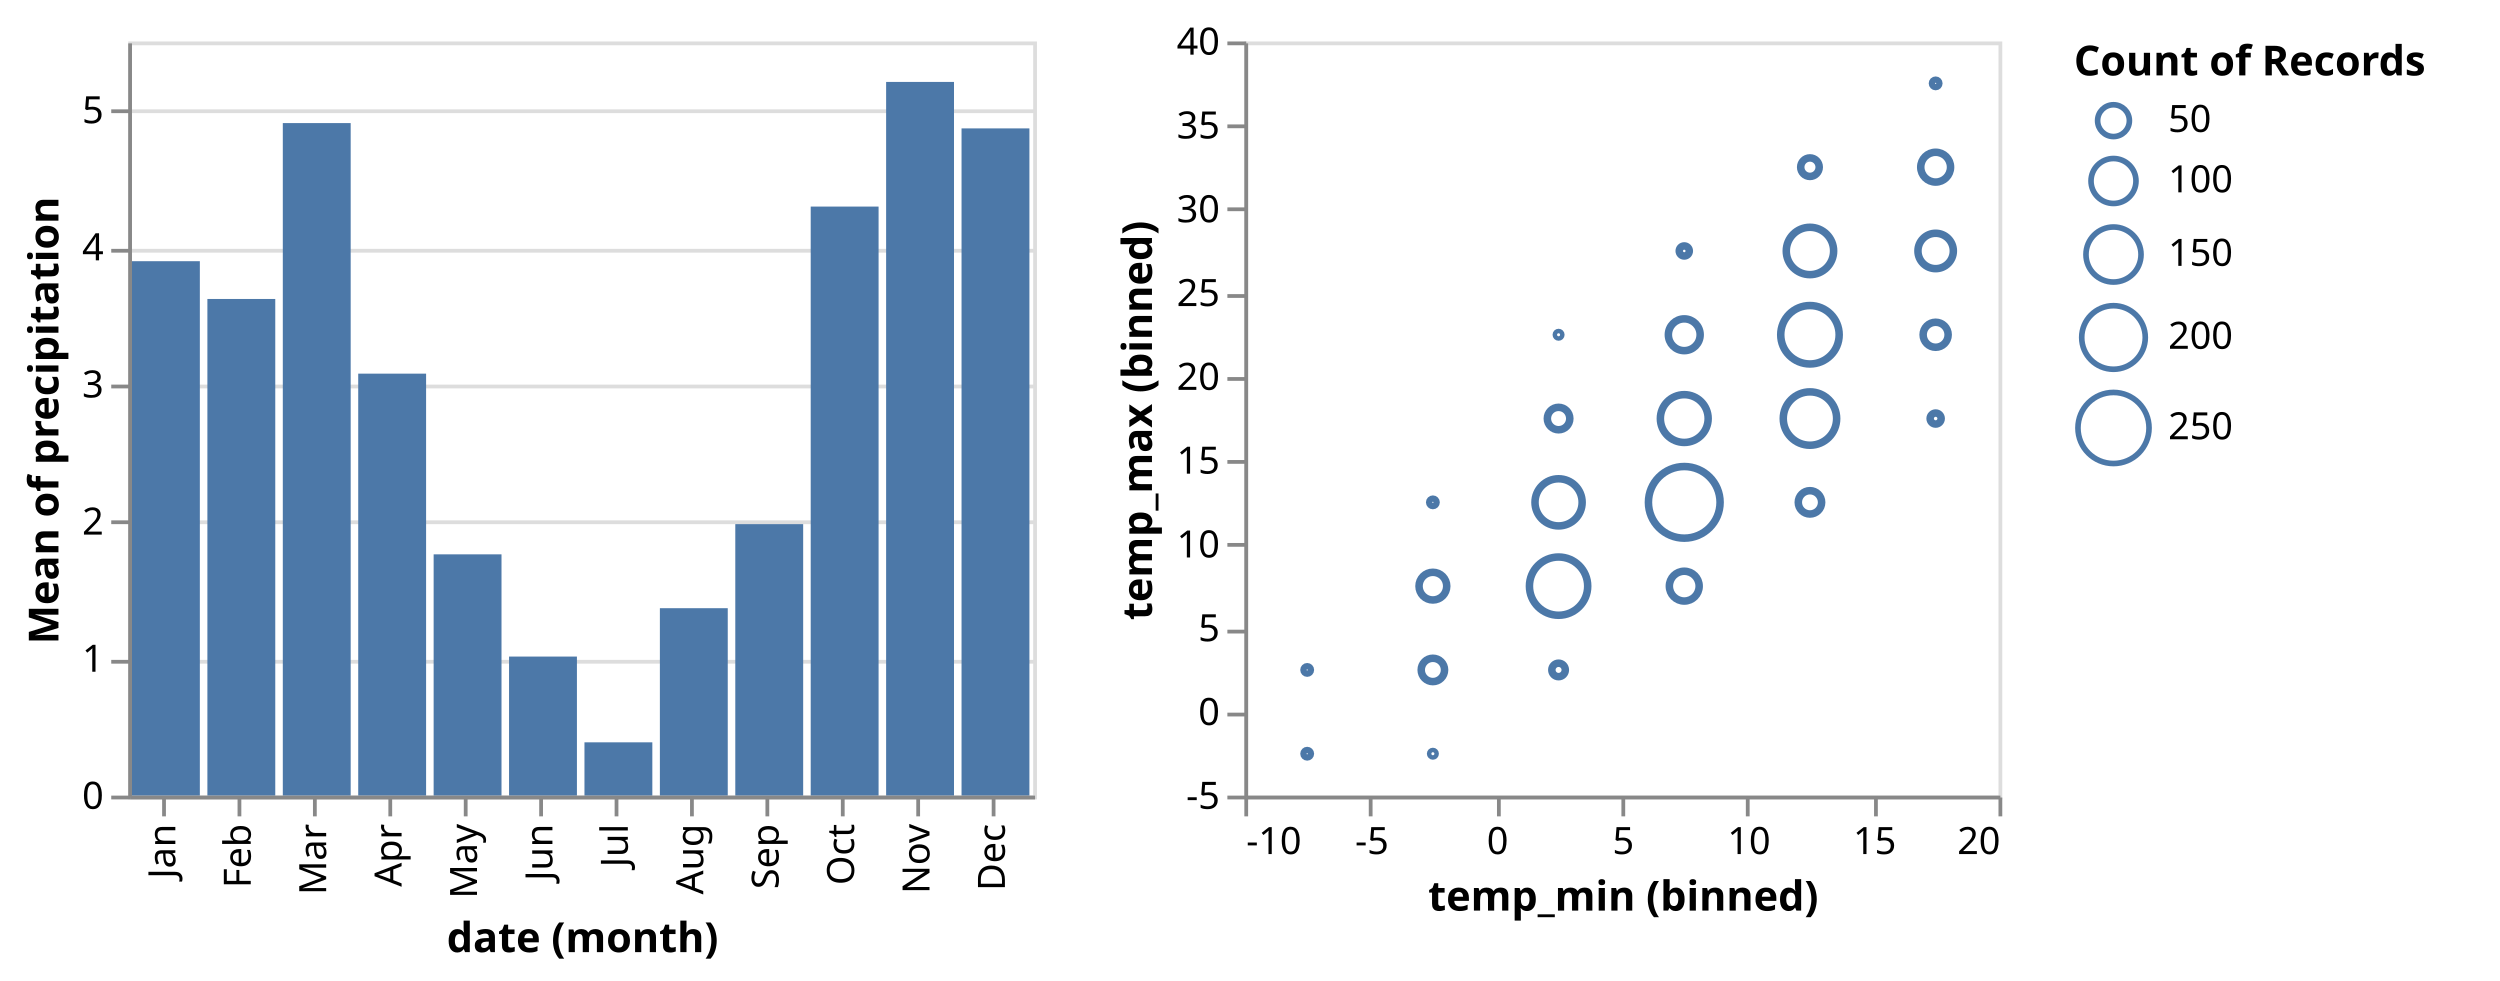
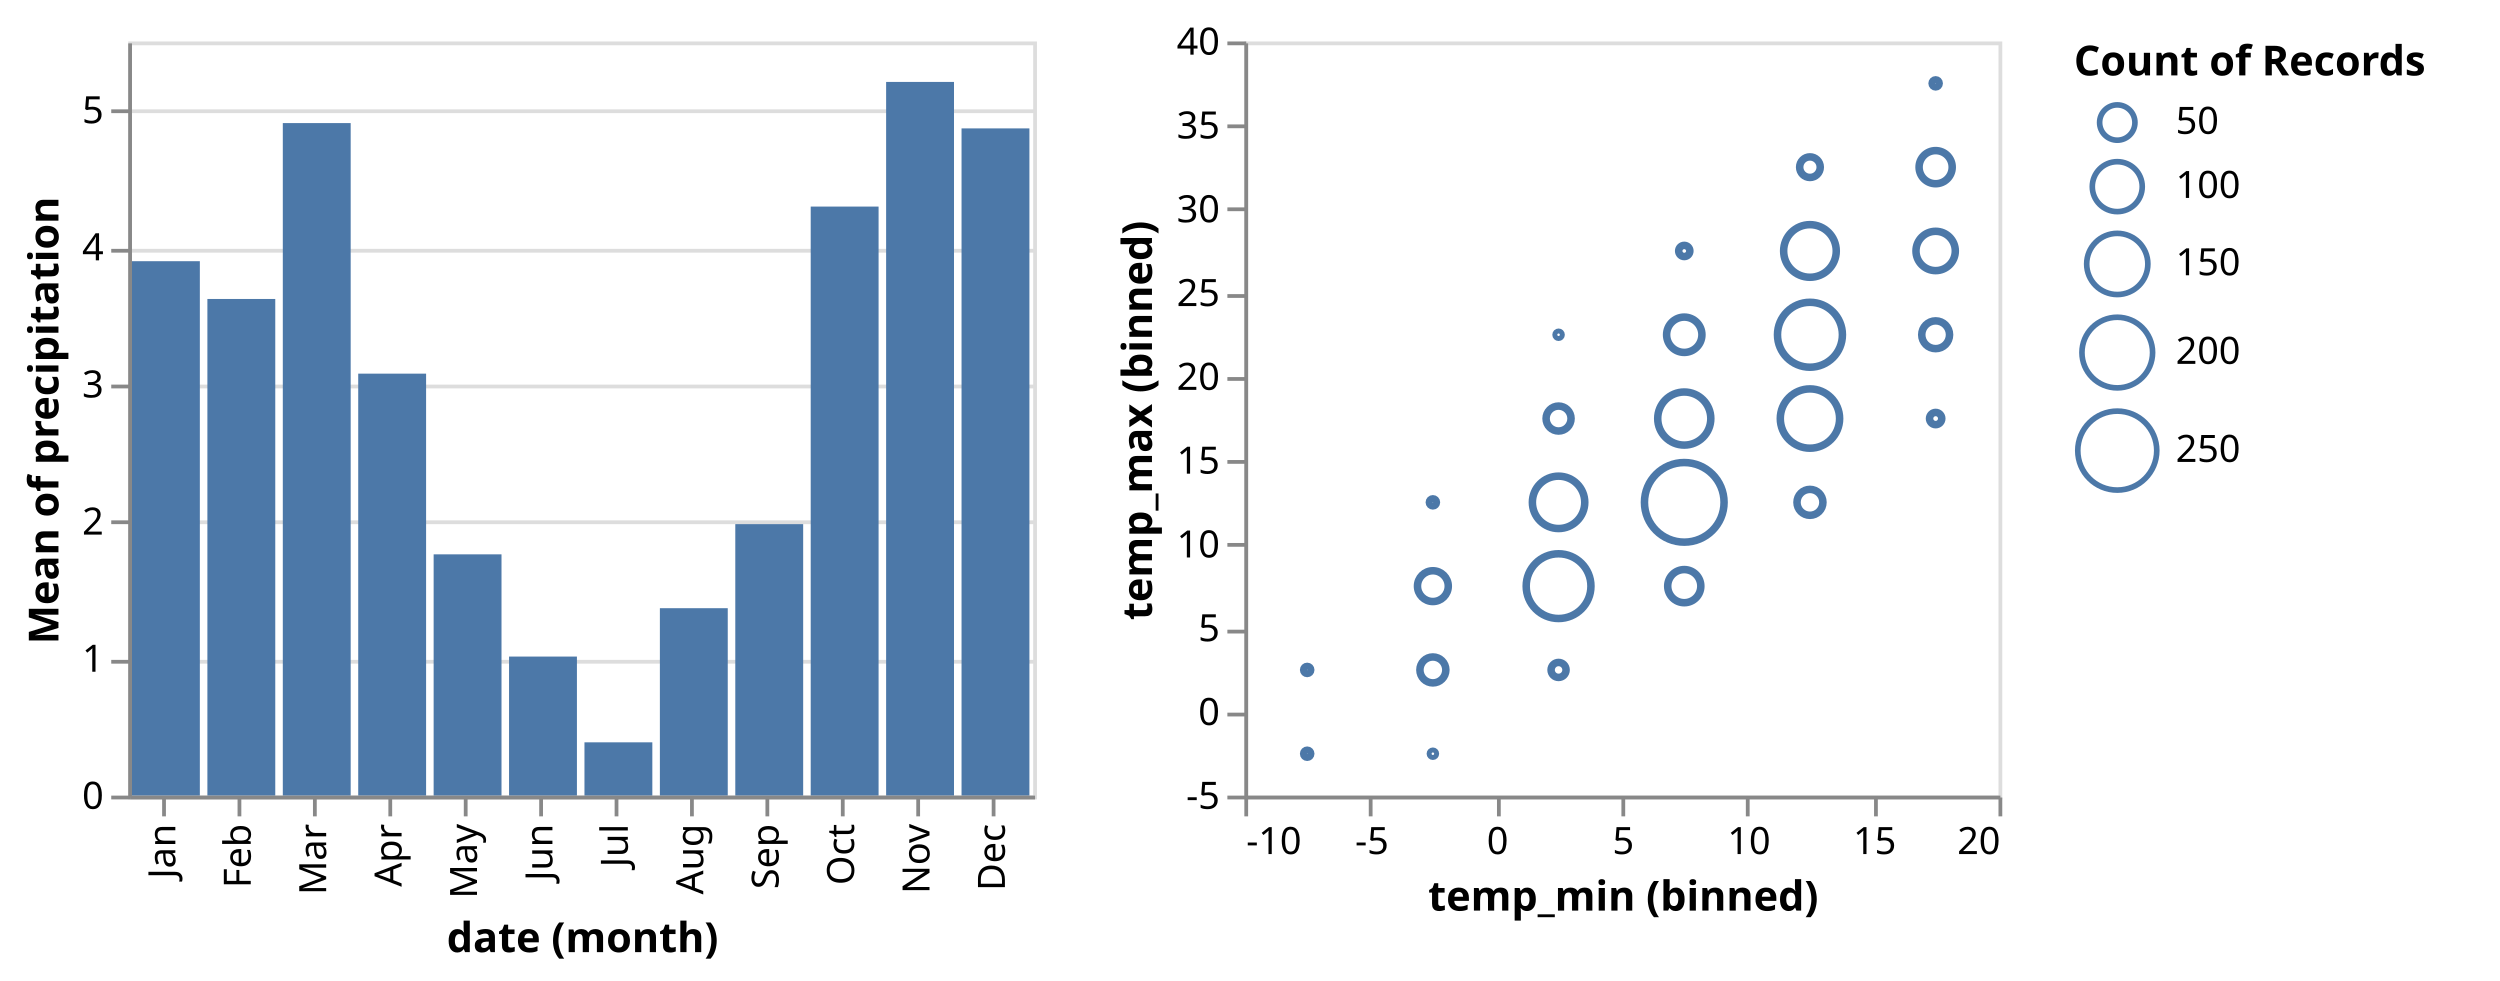
<svg xmlns="http://www.w3.org/2000/svg" class="marks" width="663" height="260" viewBox="0 0 663 260" version="1.1">
  <g transform="translate(34,11)">
    <g class="mark-group role-frame root">
      <g transform="translate(0,0)">
        <path class="background" d="M0,0h0v200h0Z" style="fill: none;" />
        <g>
          <g class="mark-group role-scope concat_0_group">
            <g transform="translate(0,0)">
              <path class="background" d="M0.5,0.5h240v200h-240Z" style="fill: none; stroke: #ddd;" />
              <g>
                <g class="mark-group role-axis">
                  <g transform="translate(0.5,0.5)">
                    <path class="background" d="M0,0h0v0h0Z" style="pointer-events: none; fill: none;" />
                    <g>
                      <g class="mark-rule role-axis-grid" style="pointer-events: none;">
                        <line transform="translate(0,200)" x2="240" y2="0" style="fill: none; stroke: #ddd; stroke-width: 1; opacity: 1;" />
                        <line transform="translate(0,164)" x2="240" y2="0" style="fill: none; stroke: #ddd; stroke-width: 1; opacity: 1;" />
                        <line transform="translate(0,127)" x2="240" y2="0" style="fill: none; stroke: #ddd; stroke-width: 1; opacity: 1;" />
                        <line transform="translate(0,91)" x2="240" y2="0" style="fill: none; stroke: #ddd; stroke-width: 1; opacity: 1;" />
                        <line transform="translate(0,55)" x2="240" y2="0" style="fill: none; stroke: #ddd; stroke-width: 1; opacity: 1;" />
                        <line transform="translate(0,18)" x2="240" y2="0" style="fill: none; stroke: #ddd; stroke-width: 1; opacity: 1;" />
                      </g>
                    </g>
                  </g>
                </g>
                <g class="mark-rect role-mark concat_0_marks">
                  <path d="M221,23.05h18v176.95h-18Z" style="fill: #4c78a8;" />
                  <path d="M1,58.27h18v141.73h-18Z" style="fill: #4c78a8;" />
                  <path d="M21,68.286h18v131.714h-18Z" style="fill: #4c78a8;" />
                  <path d="M41,21.642h18v178.358h-18Z" style="fill: #4c78a8;" />
                  <path d="M61,88.091h18v111.909h-18Z" style="fill: #4c78a8;" />
                  <path d="M81,136.012h18v63.988h-18Z" style="fill: #4c78a8;" />
                  <path d="M101,163.121h18v36.879h-18Z" style="fill: #4c78a8;" />
                  <path d="M121,185.865h18v14.135h-18Z" style="fill: #4c78a8;" />
                  <path d="M141,150.293h18v49.707h-18Z" style="fill: #4c78a8;" />
                  <path d="M161,128h18v72h-18Z" style="fill: #4c78a8;" />
                  <path d="M181,43.783h18v156.217h-18Z" style="fill: #4c78a8;" />
                  <path d="M201,10.727h18v189.273h-18Z" style="fill: #4c78a8;" />
                </g>
                <g class="mark-group role-axis">
                  <g transform="translate(0.5,200.5)">
                    <path class="background" d="M0,0h0v0h0Z" style="pointer-events: none; fill: none;" />
                    <g>
                      <g class="mark-rule role-axis-tick" style="pointer-events: none;">
                        <line transform="translate(9,0)" x2="0" y2="5" style="fill: none; stroke: #888; stroke-width: 1; opacity: 1;" />
                        <line transform="translate(29,0)" x2="0" y2="5" style="fill: none; stroke: #888; stroke-width: 1; opacity: 1;" />
                        <line transform="translate(49,0)" x2="0" y2="5" style="fill: none; stroke: #888; stroke-width: 1; opacity: 1;" />
                        <line transform="translate(69,0)" x2="0" y2="5" style="fill: none; stroke: #888; stroke-width: 1; opacity: 1;" />
                        <line transform="translate(89,0)" x2="0" y2="5" style="fill: none; stroke: #888; stroke-width: 1; opacity: 1;" />
                        <line transform="translate(109,0)" x2="0" y2="5" style="fill: none; stroke: #888; stroke-width: 1; opacity: 1;" />
                        <line transform="translate(129,0)" x2="0" y2="5" style="fill: none; stroke: #888; stroke-width: 1; opacity: 1;" />
                        <line transform="translate(149,0)" x2="0" y2="5" style="fill: none; stroke: #888; stroke-width: 1; opacity: 1;" />
                        <line transform="translate(169,0)" x2="0" y2="5" style="fill: none; stroke: #888; stroke-width: 1; opacity: 1;" />
                        <line transform="translate(189,0)" x2="0" y2="5" style="fill: none; stroke: #888; stroke-width: 1; opacity: 1;" />
                        <line transform="translate(209,0)" x2="0" y2="5" style="fill: none; stroke: #888; stroke-width: 1; opacity: 1;" />
                        <line transform="translate(229,0)" x2="0" y2="5" style="fill: none; stroke: #888; stroke-width: 1; opacity: 1;" />
                      </g>
                      <g class="mark-text role-axis-label" style="pointer-events: none;">
                        <text text-anchor="end" transform="translate(9,7) rotate(270) translate(0,3)" style="font-family: sans-serif; font-size: 10px; fill: #000; opacity: 1;">Jan</text>
                        <text text-anchor="end" transform="translate(29,7) rotate(270) translate(0,3)" style="font-family: sans-serif; font-size: 10px; fill: #000; opacity: 1;">Feb</text>
                        <text text-anchor="end" transform="translate(49,7) rotate(270) translate(0,3)" style="font-family: sans-serif; font-size: 10px; fill: #000; opacity: 1;">Mar</text>
                        <text text-anchor="end" transform="translate(69,7) rotate(270) translate(0,3)" style="font-family: sans-serif; font-size: 10px; fill: #000; opacity: 1;">Apr</text>
                        <text text-anchor="end" transform="translate(89,7) rotate(270) translate(0,3)" style="font-family: sans-serif; font-size: 10px; fill: #000; opacity: 1;">May</text>
                        <text text-anchor="end" transform="translate(109,7) rotate(270) translate(0,3)" style="font-family: sans-serif; font-size: 10px; fill: #000; opacity: 1;">Jun</text>
                        <text text-anchor="end" transform="translate(129,7) rotate(270) translate(0,3)" style="font-family: sans-serif; font-size: 10px; fill: #000; opacity: 1;">Jul</text>
                        <text text-anchor="end" transform="translate(149,7) rotate(270) translate(0,3)" style="font-family: sans-serif; font-size: 10px; fill: #000; opacity: 1;">Aug</text>
                        <text text-anchor="end" transform="translate(169,7) rotate(270) translate(0,3)" style="font-family: sans-serif; font-size: 10px; fill: #000; opacity: 1;">Sep</text>
                        <text text-anchor="end" transform="translate(189,7) rotate(270) translate(0,3)" style="font-family: sans-serif; font-size: 10px; fill: #000; opacity: 1;">Oct</text>
                        <text text-anchor="end" transform="translate(209,7) rotate(270) translate(0,3)" style="font-family: sans-serif; font-size: 10px; fill: #000; opacity: 1;">Nov</text>
                        <text text-anchor="end" transform="translate(229,7) rotate(270) translate(0,3)" style="font-family: sans-serif; font-size: 10px; fill: #000; opacity: 1;">Dec</text>
                      </g>
                      <g class="mark-rule role-axis-domain" style="pointer-events: none;">
                        <line transform="translate(0,0)" x2="240" y2="0" style="fill: none; stroke: #888; stroke-width: 1; opacity: 1;" />
                      </g>
                      <g class="mark-text role-axis-title" style="pointer-events: none;">
                        <text text-anchor="middle" transform="translate(120,41)" style="font-family: sans-serif; font-size: 11px; font-weight: bold; fill: #000; opacity: 1;">date (month)</text>
                      </g>
                    </g>
                  </g>
                </g>
                <g class="mark-group role-axis">
                  <g transform="translate(0.5,0.5)">
                    <path class="background" d="M0,0h0v0h0Z" style="pointer-events: none; fill: none;" />
                    <g>
                      <g class="mark-rule role-axis-tick" style="pointer-events: none;">
                        <line transform="translate(0,200)" x2="-5" y2="0" style="fill: none; stroke: #888; stroke-width: 1; opacity: 1;" />
                        <line transform="translate(0,164)" x2="-5" y2="0" style="fill: none; stroke: #888; stroke-width: 1; opacity: 1;" />
                        <line transform="translate(0,127)" x2="-5" y2="0" style="fill: none; stroke: #888; stroke-width: 1; opacity: 1;" />
                        <line transform="translate(0,91)" x2="-5" y2="0" style="fill: none; stroke: #888; stroke-width: 1; opacity: 1;" />
                        <line transform="translate(0,55)" x2="-5" y2="0" style="fill: none; stroke: #888; stroke-width: 1; opacity: 1;" />
                        <line transform="translate(0,18)" x2="-5" y2="0" style="fill: none; stroke: #888; stroke-width: 1; opacity: 1;" />
                      </g>
                      <g class="mark-text role-axis-label" style="pointer-events: none;">
                        <text text-anchor="end" transform="translate(-7,203)" style="font-family: sans-serif; font-size: 10px; fill: #000; opacity: 1;">0</text>
                        <text text-anchor="end" transform="translate(-7,166.6364)" style="font-family: sans-serif; font-size: 10px; fill: #000; opacity: 1;">1</text>
                        <text text-anchor="end" transform="translate(-7,130.2727)" style="font-family: sans-serif; font-size: 10px; fill: #000; opacity: 1;">2</text>
                        <text text-anchor="end" transform="translate(-7,93.90909)" style="font-family: sans-serif; font-size: 10px; fill: #000; opacity: 1;">3</text>
                        <text text-anchor="end" transform="translate(-7,57.54545)" style="font-family: sans-serif; font-size: 10px; fill: #000; opacity: 1;">4</text>
                        <text text-anchor="end" transform="translate(-7,21.18182)" style="font-family: sans-serif; font-size: 10px; fill: #000; opacity: 1;">5</text>
                      </g>
                      <g class="mark-rule role-axis-domain" style="pointer-events: none;">
                        <line transform="translate(0,200)" x2="0" y2="-200" style="fill: none; stroke: #888; stroke-width: 1; opacity: 1;" />
                      </g>
                      <g class="mark-text role-axis-title" style="pointer-events: none;">
                        <text text-anchor="middle" transform="translate(-17,100) rotate(-90) translate(0,-2)" style="font-family: sans-serif; font-size: 11px; font-weight: bold; fill: #000; opacity: 1;">Mean of precipitation</text>
                      </g>
                    </g>
                  </g>
                </g>
              </g>
            </g>
          </g>
          <g class="mark-group role-scope concat_1_group">
            <g transform="translate(296,0)">
              <path class="background" d="M0.5,0.5h200v200h-200Z" style="fill: none; stroke: #ddd;" />
              <g>
                <g class="mark-symbol role-mark concat_1_marks">
-                   <path transform="translate(116.6667,122.2222)" d="M9.5,0A9.5,9.5,0,1,1,-9.5,0A9.5,9.5,0,1,1,9.5,0" style="fill: none; stroke: #4c78a8; stroke-width: 2;" />
-                   <path transform="translate(83.33333,122.2222)" d="M6.252,0A6.252,6.252,0,1,1,-6.252,0A6.252,6.252,0,1,1,6.252,0" style="fill: none; stroke: #4c78a8; stroke-width: 2;" />
-                   <path transform="translate(83.33333,144.4444)" d="M7.726,0A7.726,7.726,0,1,1,-7.726,0A7.726,7.726,0,1,1,7.726,0" style="fill: none; stroke: #4c78a8; stroke-width: 2;" />
-                   <path transform="translate(83.33333,166.6667)" d="M1.788,0A1.788,1.788,0,1,1,-1.788,0A1.788,1.788,0,1,1,1.788,0" style="fill: none; stroke: #4c78a8; stroke-width: 2;" />
-                   <path transform="translate(116.6667,144.4444)" d="M3.954,0A3.954,3.954,0,1,1,-3.954,0A3.954,3.954,0,1,1,3.954,0" style="fill: none; stroke: #4c78a8; stroke-width: 2;" />
-                   <path transform="translate(50,144.4444)" d="M3.675,0A3.675,3.675,0,1,1,-3.675,0A3.675,3.675,0,1,1,3.675,0" style="fill: none; stroke: #4c78a8; stroke-width: 2;" />
-                   <path transform="translate(50,166.6667)" d="M3.097,0A3.097,3.097,0,1,1,-3.097,0A3.097,3.097,0,1,1,3.097,0" style="fill: none; stroke: #4c78a8; stroke-width: 2;" />
-                   <path transform="translate(50,188.8889)" d="M0.596,0A0.596,0.596,0,1,1,-0.596,0A0.596,0.596,0,1,1,0.596,0" style="fill: none; stroke: #4c78a8; stroke-width: 2;" />
-                   <path transform="translate(116.6667,100)" d="M6.336,0A6.336,6.336,0,1,1,-6.336,0A6.336,6.336,0,1,1,6.336,0" style="fill: none; stroke: #4c78a8; stroke-width: 2;" />
-                   <path transform="translate(83.33333,100)" d="M2.98,0A2.98,2.98,0,1,1,-2.98,0A2.98,2.98,0,1,1,2.98,0" style="fill: none; stroke: #4c78a8; stroke-width: 2;" />
-                   <path transform="translate(116.6667,77.77778)" d="M4.215,0A4.215,4.215,0,1,1,-4.215,0A4.215,4.215,0,1,1,4.215,0" style="fill: none; stroke: #4c78a8; stroke-width: 2;" />
-                   <path transform="translate(83.33333,77.77778)" d="M0.596,0A0.596,0.596,0,1,1,-0.596,0A0.596,0.596,0,1,1,0.596,0" style="fill: none; stroke: #4c78a8; stroke-width: 2;" />
-                   <path transform="translate(150,122.2222)" d="M3.097,0A3.097,3.097,0,1,1,-3.097,0A3.097,3.097,0,1,1,3.097,0" style="fill: none; stroke: #4c78a8; stroke-width: 2;" />
-                   <path transform="translate(116.6667,55.55556)" d="M1.333,0A1.333,1.333,0,1,1,-1.333,0A1.333,1.333,0,1,1,1.333,0" style="fill: none; stroke: #4c78a8; stroke-width: 2;" />
-                   <path transform="translate(150,55.55556)" d="M6.28,0A6.28,6.28,0,1,1,-6.28,0A6.28,6.28,0,1,1,6.28,0" style="fill: none; stroke: #4c78a8; stroke-width: 2;" />
-                   <path transform="translate(150,100)" d="M7.078,0A7.078,7.078,0,1,1,-7.078,0A7.078,7.078,0,1,1,7.078,0" style="fill: none; stroke: #4c78a8; stroke-width: 2;" />
-                   <path transform="translate(150,77.77778)" d="M7.749,0A7.749,7.749,0,1,1,-7.749,0A7.749,7.749,0,1,1,7.749,0" style="fill: none; stroke: #4c78a8; stroke-width: 2;" />
-                   <path transform="translate(183.3333,77.77778)" d="M3.319,0A3.319,3.319,0,1,1,-3.319,0A3.319,3.319,0,1,1,3.319,0" style="fill: none; stroke: #4c78a8; stroke-width: 2;" />
-                   <path transform="translate(183.3333,55.55556)" d="M4.694,0A4.694,4.694,0,1,1,-4.694,0A4.694,4.694,0,1,1,4.694,0" style="fill: none; stroke: #4c78a8; stroke-width: 2;" />
-                   <path transform="translate(183.3333,33.33333)" d="M3.954,0A3.954,3.954,0,1,1,-3.954,0A3.954,3.954,0,1,1,3.954,0" style="fill: none; stroke: #4c78a8; stroke-width: 2;" />
-                   <path transform="translate(150,33.33333)" d="M2.458,0A2.458,2.458,0,1,1,-2.458,0A2.458,2.458,0,1,1,2.458,0" style="fill: none; stroke: #4c78a8; stroke-width: 2;" />
-                   <path transform="translate(183.3333,100)" d="M1.46,0A1.46,1.46,0,1,1,-1.46,0A1.46,1.46,0,1,1,1.46,0" style="fill: none; stroke: #4c78a8; stroke-width: 2;" />
-                   <path transform="translate(16.66667,166.6667)" d="M0.843,0A0.843,0.843,0,1,1,-0.843,0A0.843,0.843,0,1,1,0.843,0" style="fill: none; stroke: #4c78a8; stroke-width: 2;" />
-                   <path transform="translate(16.66667,188.8889)" d="M0.843,0A0.843,0.843,0,1,1,-0.843,0A0.843,0.843,0,1,1,0.843,0" style="fill: none; stroke: #4c78a8; stroke-width: 2;" />
-                   <path transform="translate(183.3333,11.11111)" d="M0.843,0A0.843,0.843,0,1,1,-0.843,0A0.843,0.843,0,1,1,0.843,0" style="fill: none; stroke: #4c78a8; stroke-width: 2;" />
-                   <path transform="translate(50,122.2222)" d="M0.843,0A0.843,0.843,0,1,1,-0.843,0A0.843,0.843,0,1,1,0.843,0" style="fill: none; stroke: #4c78a8; stroke-width: 2;" />
+                   <path transform="translate(116.6667,122.2222)" d="M10.556,0A10.556,10.556,0,1,1,-10.556,0A10.556,10.556,0,1,1,10.556,0" style="fill: none; stroke: #4c78a8; stroke-width: 2;" />
+                   <path transform="translate(83.33333,122.2222)" d="M6.946,0A6.946,6.946,0,1,1,-6.946,0A6.946,6.946,0,1,1,6.946,0" style="fill: none; stroke: #4c78a8; stroke-width: 2;" />
+                   <path transform="translate(83.33333,144.4444)" d="M8.585,0A8.585,8.585,0,1,1,-8.585,0A8.585,8.585,0,1,1,8.585,0" style="fill: none; stroke: #4c78a8; stroke-width: 2;" />
+                   <path transform="translate(83.33333,166.6667)" d="M1.987,0A1.987,1.987,0,1,1,-1.987,0A1.987,1.987,0,1,1,1.987,0" style="fill: none; stroke: #4c78a8; stroke-width: 2;" />
+                   <path transform="translate(116.6667,144.4444)" d="M4.393,0A4.393,4.393,0,1,1,-4.393,0A4.393,4.393,0,1,1,4.393,0" style="fill: none; stroke: #4c78a8; stroke-width: 2;" />
+                   <path transform="translate(50,144.4444)" d="M4.083,0A4.083,4.083,0,1,1,-4.083,0A4.083,4.083,0,1,1,4.083,0" style="fill: none; stroke: #4c78a8; stroke-width: 2;" />
+                   <path transform="translate(50,166.6667)" d="M3.441,0A3.441,3.441,0,1,1,-3.441,0A3.441,3.441,0,1,1,3.441,0" style="fill: none; stroke: #4c78a8; stroke-width: 2;" />
+                   <path transform="translate(50,188.8889)" d="M0.662,0A0.662,0.662,0,1,1,-0.662,0A0.662,0.662,0,1,1,0.662,0" style="fill: none; stroke: #4c78a8; stroke-width: 2;" />
+                   <path transform="translate(116.6667,100)" d="M7.04,0A7.04,7.04,0,1,1,-7.04,0A7.04,7.04,0,1,1,7.04,0" style="fill: none; stroke: #4c78a8; stroke-width: 2;" />
+                   <path transform="translate(83.33333,100)" d="M3.312,0A3.312,3.312,0,1,1,-3.312,0A3.312,3.312,0,1,1,3.312,0" style="fill: none; stroke: #4c78a8; stroke-width: 2;" />
+                   <path transform="translate(116.6667,77.77778)" d="M4.683,0A4.683,4.683,0,1,1,-4.683,0A4.683,4.683,0,1,1,4.683,0" style="fill: none; stroke: #4c78a8; stroke-width: 2;" />
+                   <path transform="translate(83.33333,77.77778)" d="M0.662,0A0.662,0.662,0,1,1,-0.662,0A0.662,0.662,0,1,1,0.662,0" style="fill: none; stroke: #4c78a8; stroke-width: 2;" />
+                   <path transform="translate(150,122.2222)" d="M3.441,0A3.441,3.441,0,1,1,-3.441,0A3.441,3.441,0,1,1,3.441,0" style="fill: none; stroke: #4c78a8; stroke-width: 2;" />
+                   <path transform="translate(116.6667,55.55556)" d="M1.481,0A1.481,1.481,0,1,1,-1.481,0A1.481,1.481,0,1,1,1.481,0" style="fill: none; stroke: #4c78a8; stroke-width: 2;" />
+                   <path transform="translate(150,55.55556)" d="M6.978,0A6.978,6.978,0,1,1,-6.978,0A6.978,6.978,0,1,1,6.978,0" style="fill: none; stroke: #4c78a8; stroke-width: 2;" />
+                   <path transform="translate(150,100)" d="M7.865,0A7.865,7.865,0,1,1,-7.865,0A7.865,7.865,0,1,1,7.865,0" style="fill: none; stroke: #4c78a8; stroke-width: 2;" />
+                   <path transform="translate(150,77.77778)" d="M8.61,0A8.61,8.61,0,1,1,-8.61,0A8.61,8.61,0,1,1,8.61,0" style="fill: none; stroke: #4c78a8; stroke-width: 2;" />
+                   <path transform="translate(183.3333,77.77778)" d="M3.688,0A3.688,3.688,0,1,1,-3.688,0A3.688,3.688,0,1,1,3.688,0" style="fill: none; stroke: #4c78a8; stroke-width: 2;" />
+                   <path transform="translate(183.3333,55.55556)" d="M5.215,0A5.215,5.215,0,1,1,-5.215,0A5.215,5.215,0,1,1,5.215,0" style="fill: none; stroke: #4c78a8; stroke-width: 2;" />
+                   <path transform="translate(183.3333,33.33333)" d="M4.393,0A4.393,4.393,0,1,1,-4.393,0A4.393,4.393,0,1,1,4.393,0" style="fill: none; stroke: #4c78a8; stroke-width: 2;" />
+                   <path transform="translate(150,33.33333)" d="M2.731,0A2.731,2.731,0,1,1,-2.731,0A2.731,2.731,0,1,1,2.731,0" style="fill: none; stroke: #4c78a8; stroke-width: 2;" />
+                   <path transform="translate(183.3333,100)" d="M1.622,0A1.622,1.622,0,1,1,-1.622,0A1.622,1.622,0,1,1,1.622,0" style="fill: none; stroke: #4c78a8; stroke-width: 2;" />
+                   <path transform="translate(16.66667,166.6667)" d="M0.937,0A0.937,0.937,0,1,1,-0.937,0A0.937,0.937,0,1,1,0.937,0" style="fill: none; stroke: #4c78a8; stroke-width: 2;" />
+                   <path transform="translate(16.66667,188.8889)" d="M0.937,0A0.937,0.937,0,1,1,-0.937,0A0.937,0.937,0,1,1,0.937,0" style="fill: none; stroke: #4c78a8; stroke-width: 2;" />
+                   <path transform="translate(183.3333,11.11111)" d="M0.937,0A0.937,0.937,0,1,1,-0.937,0A0.937,0.937,0,1,1,0.937,0" style="fill: none; stroke: #4c78a8; stroke-width: 2;" />
+                   <path transform="translate(50,122.2222)" d="M0.937,0A0.937,0.937,0,1,1,-0.937,0A0.937,0.937,0,1,1,0.937,0" style="fill: none; stroke: #4c78a8; stroke-width: 2;" />
                </g>
                <g class="mark-group role-axis">
                  <g transform="translate(0.5,200.5)">
                    <path class="background" d="M0,0h0v0h0Z" style="pointer-events: none; fill: none;" />
                    <g>
                      <g class="mark-rule role-axis-tick" style="pointer-events: none;">
                        <line transform="translate(0,0)" x2="0" y2="5" style="fill: none; stroke: #888; stroke-width: 1; opacity: 1;" />
                        <line transform="translate(33,0)" x2="0" y2="5" style="fill: none; stroke: #888; stroke-width: 1; opacity: 1;" />
                        <line transform="translate(67,0)" x2="0" y2="5" style="fill: none; stroke: #888; stroke-width: 1; opacity: 1;" />
                        <line transform="translate(100,0)" x2="0" y2="5" style="fill: none; stroke: #888; stroke-width: 1; opacity: 1;" />
                        <line transform="translate(133,0)" x2="0" y2="5" style="fill: none; stroke: #888; stroke-width: 1; opacity: 1;" />
                        <line transform="translate(167,0)" x2="0" y2="5" style="fill: none; stroke: #888; stroke-width: 1; opacity: 1;" />
                        <line transform="translate(200,0)" x2="0" y2="5" style="fill: none; stroke: #888; stroke-width: 1; opacity: 1;" />
                      </g>
                      <g class="mark-text role-axis-label" style="pointer-events: none;">
                        <text text-anchor="start" transform="translate(0,15)" style="font-family: sans-serif; font-size: 10px; fill: #000; opacity: 1;">-10</text>
                        <text text-anchor="middle" transform="translate(33.33333,15)" style="font-family: sans-serif; font-size: 10px; fill: #000; opacity: 1;">-5</text>
                        <text text-anchor="middle" transform="translate(66.66667,15)" style="font-family: sans-serif; font-size: 10px; fill: #000; opacity: 1;">0</text>
                        <text text-anchor="middle" transform="translate(100,15)" style="font-family: sans-serif; font-size: 10px; fill: #000; opacity: 1;">5</text>
                        <text text-anchor="middle" transform="translate(133.3333,15)" style="font-family: sans-serif; font-size: 10px; fill: #000; opacity: 1;">10</text>
                        <text text-anchor="middle" transform="translate(166.6667,15)" style="font-family: sans-serif; font-size: 10px; fill: #000; opacity: 1;">15</text>
                        <text text-anchor="end" transform="translate(200,15)" style="font-family: sans-serif; font-size: 10px; fill: #000; opacity: 1;">20</text>
                      </g>
                      <g class="mark-rule role-axis-domain" style="pointer-events: none;">
                        <line transform="translate(0,0)" x2="200" y2="0" style="fill: none; stroke: #888; stroke-width: 1; opacity: 1;" />
                      </g>
                      <g class="mark-text role-axis-title" style="pointer-events: none;">
                        <text text-anchor="middle" transform="translate(100,30)" style="font-family: sans-serif; font-size: 11px; font-weight: bold; fill: #000; opacity: 1;">temp_min (binned)</text>
                      </g>
                    </g>
                  </g>
                </g>
                <g class="mark-group role-axis">
                  <g transform="translate(0.5,0.5)">
                    <path class="background" d="M0,0h0v0h0Z" style="pointer-events: none; fill: none;" />
                    <g>
                      <g class="mark-rule role-axis-tick" style="pointer-events: none;">
                        <line transform="translate(0,200)" x2="-5" y2="0" style="fill: none; stroke: #888; stroke-width: 1; opacity: 1;" />
                        <line transform="translate(0,178)" x2="-5" y2="0" style="fill: none; stroke: #888; stroke-width: 1; opacity: 1;" />
                        <line transform="translate(0,156)" x2="-5" y2="0" style="fill: none; stroke: #888; stroke-width: 1; opacity: 1;" />
                        <line transform="translate(0,133)" x2="-5" y2="0" style="fill: none; stroke: #888; stroke-width: 1; opacity: 1;" />
                        <line transform="translate(0,111)" x2="-5" y2="0" style="fill: none; stroke: #888; stroke-width: 1; opacity: 1;" />
                        <line transform="translate(0,89)" x2="-5" y2="0" style="fill: none; stroke: #888; stroke-width: 1; opacity: 1;" />
                        <line transform="translate(0,67)" x2="-5" y2="0" style="fill: none; stroke: #888; stroke-width: 1; opacity: 1;" />
                        <line transform="translate(0,44)" x2="-5" y2="0" style="fill: none; stroke: #888; stroke-width: 1; opacity: 1;" />
                        <line transform="translate(0,22)" x2="-5" y2="0" style="fill: none; stroke: #888; stroke-width: 1; opacity: 1;" />
                        <line transform="translate(0,0)" x2="-5" y2="0" style="fill: none; stroke: #888; stroke-width: 1; opacity: 1;" />
                      </g>
                      <g class="mark-text role-axis-label" style="pointer-events: none;">
                        <text text-anchor="end" transform="translate(-7,203)" style="font-family: sans-serif; font-size: 10px; fill: #000; opacity: 1;">-5</text>
                        <text text-anchor="end" transform="translate(-7,180.7778)" style="font-family: sans-serif; font-size: 10px; fill: #000; opacity: 1;">0</text>
                        <text text-anchor="end" transform="translate(-7,158.5556)" style="font-family: sans-serif; font-size: 10px; fill: #000; opacity: 1;">5</text>
                        <text text-anchor="end" transform="translate(-7,136.3333)" style="font-family: sans-serif; font-size: 10px; fill: #000; opacity: 1;">10</text>
                        <text text-anchor="end" transform="translate(-7,114.1111)" style="font-family: sans-serif; font-size: 10px; fill: #000; opacity: 1;">15</text>
                        <text text-anchor="end" transform="translate(-7,91.88889)" style="font-family: sans-serif; font-size: 10px; fill: #000; opacity: 1;">20</text>
                        <text text-anchor="end" transform="translate(-7,69.66667)" style="font-family: sans-serif; font-size: 10px; fill: #000; opacity: 1;">25</text>
                        <text text-anchor="end" transform="translate(-7,47.44444)" style="font-family: sans-serif; font-size: 10px; fill: #000; opacity: 1;">30</text>
                        <text text-anchor="end" transform="translate(-7,25.22222)" style="font-family: sans-serif; font-size: 10px; fill: #000; opacity: 1;">35</text>
                        <text text-anchor="end" transform="translate(-7,3)" style="font-family: sans-serif; font-size: 10px; fill: #000; opacity: 1;">40</text>
                      </g>
                      <g class="mark-rule role-axis-domain" style="pointer-events: none;">
                        <line transform="translate(0,200)" x2="0" y2="-200" style="fill: none; stroke: #888; stroke-width: 1; opacity: 1;" />
                      </g>
                      <g class="mark-text role-axis-title" style="pointer-events: none;">
                        <text text-anchor="middle" transform="translate(-23,100) rotate(-90) translate(0,-2)" style="font-family: sans-serif; font-size: 11px; font-weight: bold; fill: #000; opacity: 1;">temp_max (binned)</text>
                      </g>
                    </g>
                  </g>
                </g>
              </g>
            </g>
          </g>
          <g class="mark-group role-legend">
            <g transform="translate(516,0)">
-               <path class="background" d="M0,0h108v114h-108Z" style="pointer-events: none; fill: none;" />
+               <path class="background" d="M0,0h108v121h-108Z" style="pointer-events: none; fill: none;" />
              <g>
                <g class="mark-group role-legend-entry">
                  <g transform="translate(0,16)">
                    <path class="background" d="M0,0h0v0h0Z" style="pointer-events: none; fill: none;" />
                    <g>
                      <g class="mark-group role-scope">
                        <g transform="translate(0,0)">
-                           <path class="background" d="M0,0h43v10.715h-43Z" style="pointer-events: none; fill: none; opacity: 1;" />
-                           <g>
-                             <g class="mark-symbol role-legend-symbol" style="pointer-events: none;">
-                               <path transform="translate(10.5,5)" d="M4.215,0A4.215,4.215,0,1,1,-4.215,0A4.215,4.215,0,1,1,4.215,0" style="fill: none; stroke: #4c78a8; stroke-width: 1.5; opacity: 1;" />
-                             </g>
-                             <g class="mark-text role-legend-label" style="pointer-events: none;">
-                               <text text-anchor="start" transform="translate(25,8)" style="font-family: sans-serif; font-size: 10px; fill: #000; opacity: 1;">50</text>
-                             </g>
-                           </g>
-                         </g>
-                         <g transform="translate(0,14)">
-                           <path class="background" d="M0,0h43v14.461h-43Z" style="pointer-events: none; fill: none; opacity: 1;" />
-                           <g>
-                             <g class="mark-symbol role-legend-symbol" style="pointer-events: none;">
-                               <path transform="translate(10.5,7)" d="M5.961,0A5.961,5.961,0,1,1,-5.961,0A5.961,5.961,0,1,1,5.961,0" style="fill: none; stroke: #4c78a8; stroke-width: 1.5; opacity: 1;" />
-                             </g>
-                             <g class="mark-text role-legend-label" style="pointer-events: none;">
-                               <text text-anchor="start" transform="translate(25,10)" style="font-family: sans-serif; font-size: 10px; fill: #000; opacity: 1;">100</text>
-                             </g>
-                           </g>
-                         </g>
-                         <g transform="translate(0,32)">
-                           <path class="background" d="M0,0h43v17.3h-43Z" style="pointer-events: none; fill: none; opacity: 1;" />
-                           <g>
-                             <g class="mark-symbol role-legend-symbol" style="pointer-events: none;">
-                               <path transform="translate(10.5,8.5)" d="M7.3,0A7.3,7.3,0,1,1,-7.3,0A7.3,7.3,0,1,1,7.3,0" style="fill: none; stroke: #4c78a8; stroke-width: 1.5; opacity: 1;" />
-                             </g>
-                             <g class="mark-text role-legend-label" style="pointer-events: none;">
-                               <text text-anchor="start" transform="translate(25,11.5)" style="font-family: sans-serif; font-size: 10px; fill: #000; opacity: 1;">150</text>
-                             </g>
-                           </g>
-                         </g>
-                         <g transform="translate(0,53)">
-                           <path class="background" d="M0,0h43v19.43h-43Z" style="pointer-events: none; fill: none; opacity: 1;" />
-                           <g>
-                             <g class="mark-symbol role-legend-symbol" style="pointer-events: none;">
-                               <path transform="translate(10.5,9.5)" d="M8.43,0A8.43,8.43,0,1,1,-8.43,0A8.43,8.43,0,1,1,8.43,0" style="fill: none; stroke: #4c78a8; stroke-width: 1.5; opacity: 1;" />
-                             </g>
-                             <g class="mark-text role-legend-label" style="pointer-events: none;">
-                               <text text-anchor="start" transform="translate(25,12.5)" style="font-family: sans-serif; font-size: 10px; fill: #000; opacity: 1;">200</text>
-                             </g>
-                           </g>
-                         </g>
-                         <g transform="translate(0,76)">
-                           <path class="background" d="M0,0h43v21.425h-43Z" style="pointer-events: none; fill: none; opacity: 1;" />
-                           <g>
-                             <g class="mark-symbol role-legend-symbol" style="pointer-events: none;">
-                               <path transform="translate(10.5,10.5)" d="M9.425,0A9.425,9.425,0,1,1,-9.425,0A9.425,9.425,0,1,1,9.425,0" style="fill: none; stroke: #4c78a8; stroke-width: 1.5; opacity: 1;" />
-                             </g>
-                             <g class="mark-text role-legend-label" style="pointer-events: none;">
-                               <text text-anchor="start" transform="translate(25,13.5)" style="font-family: sans-serif; font-size: 10px; fill: #000; opacity: 1;">250</text>
+                           <path class="background" d="M0,0h45v11.683h-45Z" style="pointer-events: none; fill: none; opacity: 1;" />
+                           <g>
+                             <g class="mark-symbol role-legend-symbol" style="pointer-events: none;">
+                               <path transform="translate(11.5,5.5)" d="M4.683,0A4.683,4.683,0,1,1,-4.683,0A4.683,4.683,0,1,1,4.683,0" style="fill: none; stroke: #4c78a8; stroke-width: 1.5; opacity: 1;" />
+                             </g>
+                             <g class="mark-text role-legend-label" style="pointer-events: none;">
+                               <text text-anchor="start" transform="translate(27,8.5)" style="font-family: sans-serif; font-size: 10px; fill: #000; opacity: 1;">50</text>
+                             </g>
+                           </g>
+                         </g>
+                         <g transform="translate(0,15)">
+                           <path class="background" d="M0,0h45v15.623h-45Z" style="pointer-events: none; fill: none; opacity: 1;" />
+                           <g>
+                             <g class="mark-symbol role-legend-symbol" style="pointer-events: none;">
+                               <path transform="translate(11.5,7.5)" d="M6.623,0A6.623,6.623,0,1,1,-6.623,0A6.623,6.623,0,1,1,6.623,0" style="fill: none; stroke: #4c78a8; stroke-width: 1.5; opacity: 1;" />
+                             </g>
+                             <g class="mark-text role-legend-label" style="pointer-events: none;">
+                               <text text-anchor="start" transform="translate(27,10.5)" style="font-family: sans-serif; font-size: 10px; fill: #000; opacity: 1;">100</text>
+                             </g>
+                           </g>
+                         </g>
+                         <g transform="translate(0,34)">
+                           <path class="background" d="M0,0h45v18.612h-45Z" style="pointer-events: none; fill: none; opacity: 1;" />
+                           <g>
+                             <g class="mark-symbol role-legend-symbol" style="pointer-events: none;">
+                               <path transform="translate(11.5,9)" d="M8.112,0A8.112,8.112,0,1,1,-8.112,0A8.112,8.112,0,1,1,8.112,0" style="fill: none; stroke: #4c78a8; stroke-width: 1.5; opacity: 1;" />
+                             </g>
+                             <g class="mark-text role-legend-label" style="pointer-events: none;">
+                               <text text-anchor="start" transform="translate(27,12)" style="font-family: sans-serif; font-size: 10px; fill: #000; opacity: 1;">150</text>
+                             </g>
+                           </g>
+                         </g>
+                         <g transform="translate(0,56)">
+                           <path class="background" d="M0,0h45v21.367h-45Z" style="pointer-events: none; fill: none; opacity: 1;" />
+                           <g>
+                             <g class="mark-symbol role-legend-symbol" style="pointer-events: none;">
+                               <path transform="translate(11.5,10.5)" d="M9.367,0A9.367,9.367,0,1,1,-9.367,0A9.367,9.367,0,1,1,9.367,0" style="fill: none; stroke: #4c78a8; stroke-width: 1.5; opacity: 1;" />
+                             </g>
+                             <g class="mark-text role-legend-label" style="pointer-events: none;">
+                               <text text-anchor="start" transform="translate(27,13.5)" style="font-family: sans-serif; font-size: 10px; fill: #000; opacity: 1;">200</text>
+                             </g>
+                           </g>
+                         </g>
+                         <g transform="translate(0,81)">
+                           <path class="background" d="M0,0h45v23.472h-45Z" style="pointer-events: none; fill: none; opacity: 1;" />
+                           <g>
+                             <g class="mark-symbol role-legend-symbol" style="pointer-events: none;">
+                               <path transform="translate(11.5,11.5)" d="M10.472,0A10.472,10.472,0,1,1,-10.472,0A10.472,10.472,0,1,1,10.472,0" style="fill: none; stroke: #4c78a8; stroke-width: 1.5; opacity: 1;" />
+                             </g>
+                             <g class="mark-text role-legend-label" style="pointer-events: none;">
+                               <text text-anchor="start" transform="translate(27,14.5)" style="font-family: sans-serif; font-size: 10px; fill: #000; opacity: 1;">250</text>
                            </g>
                          </g>
                        </g>
                      </g>
                    </g>
                  </g>
                </g>
                <g class="mark-text role-legend-title" style="pointer-events: none;">
                  <text text-anchor="start" transform="translate(0,9)" style="font-family: sans-serif; font-size: 11px; font-weight: bold; fill: #000; opacity: 1;">Count of Records</text>
                </g>
              </g>
            </g>
          </g>
        </g>
      </g>
    </g>
  </g>
</svg>
